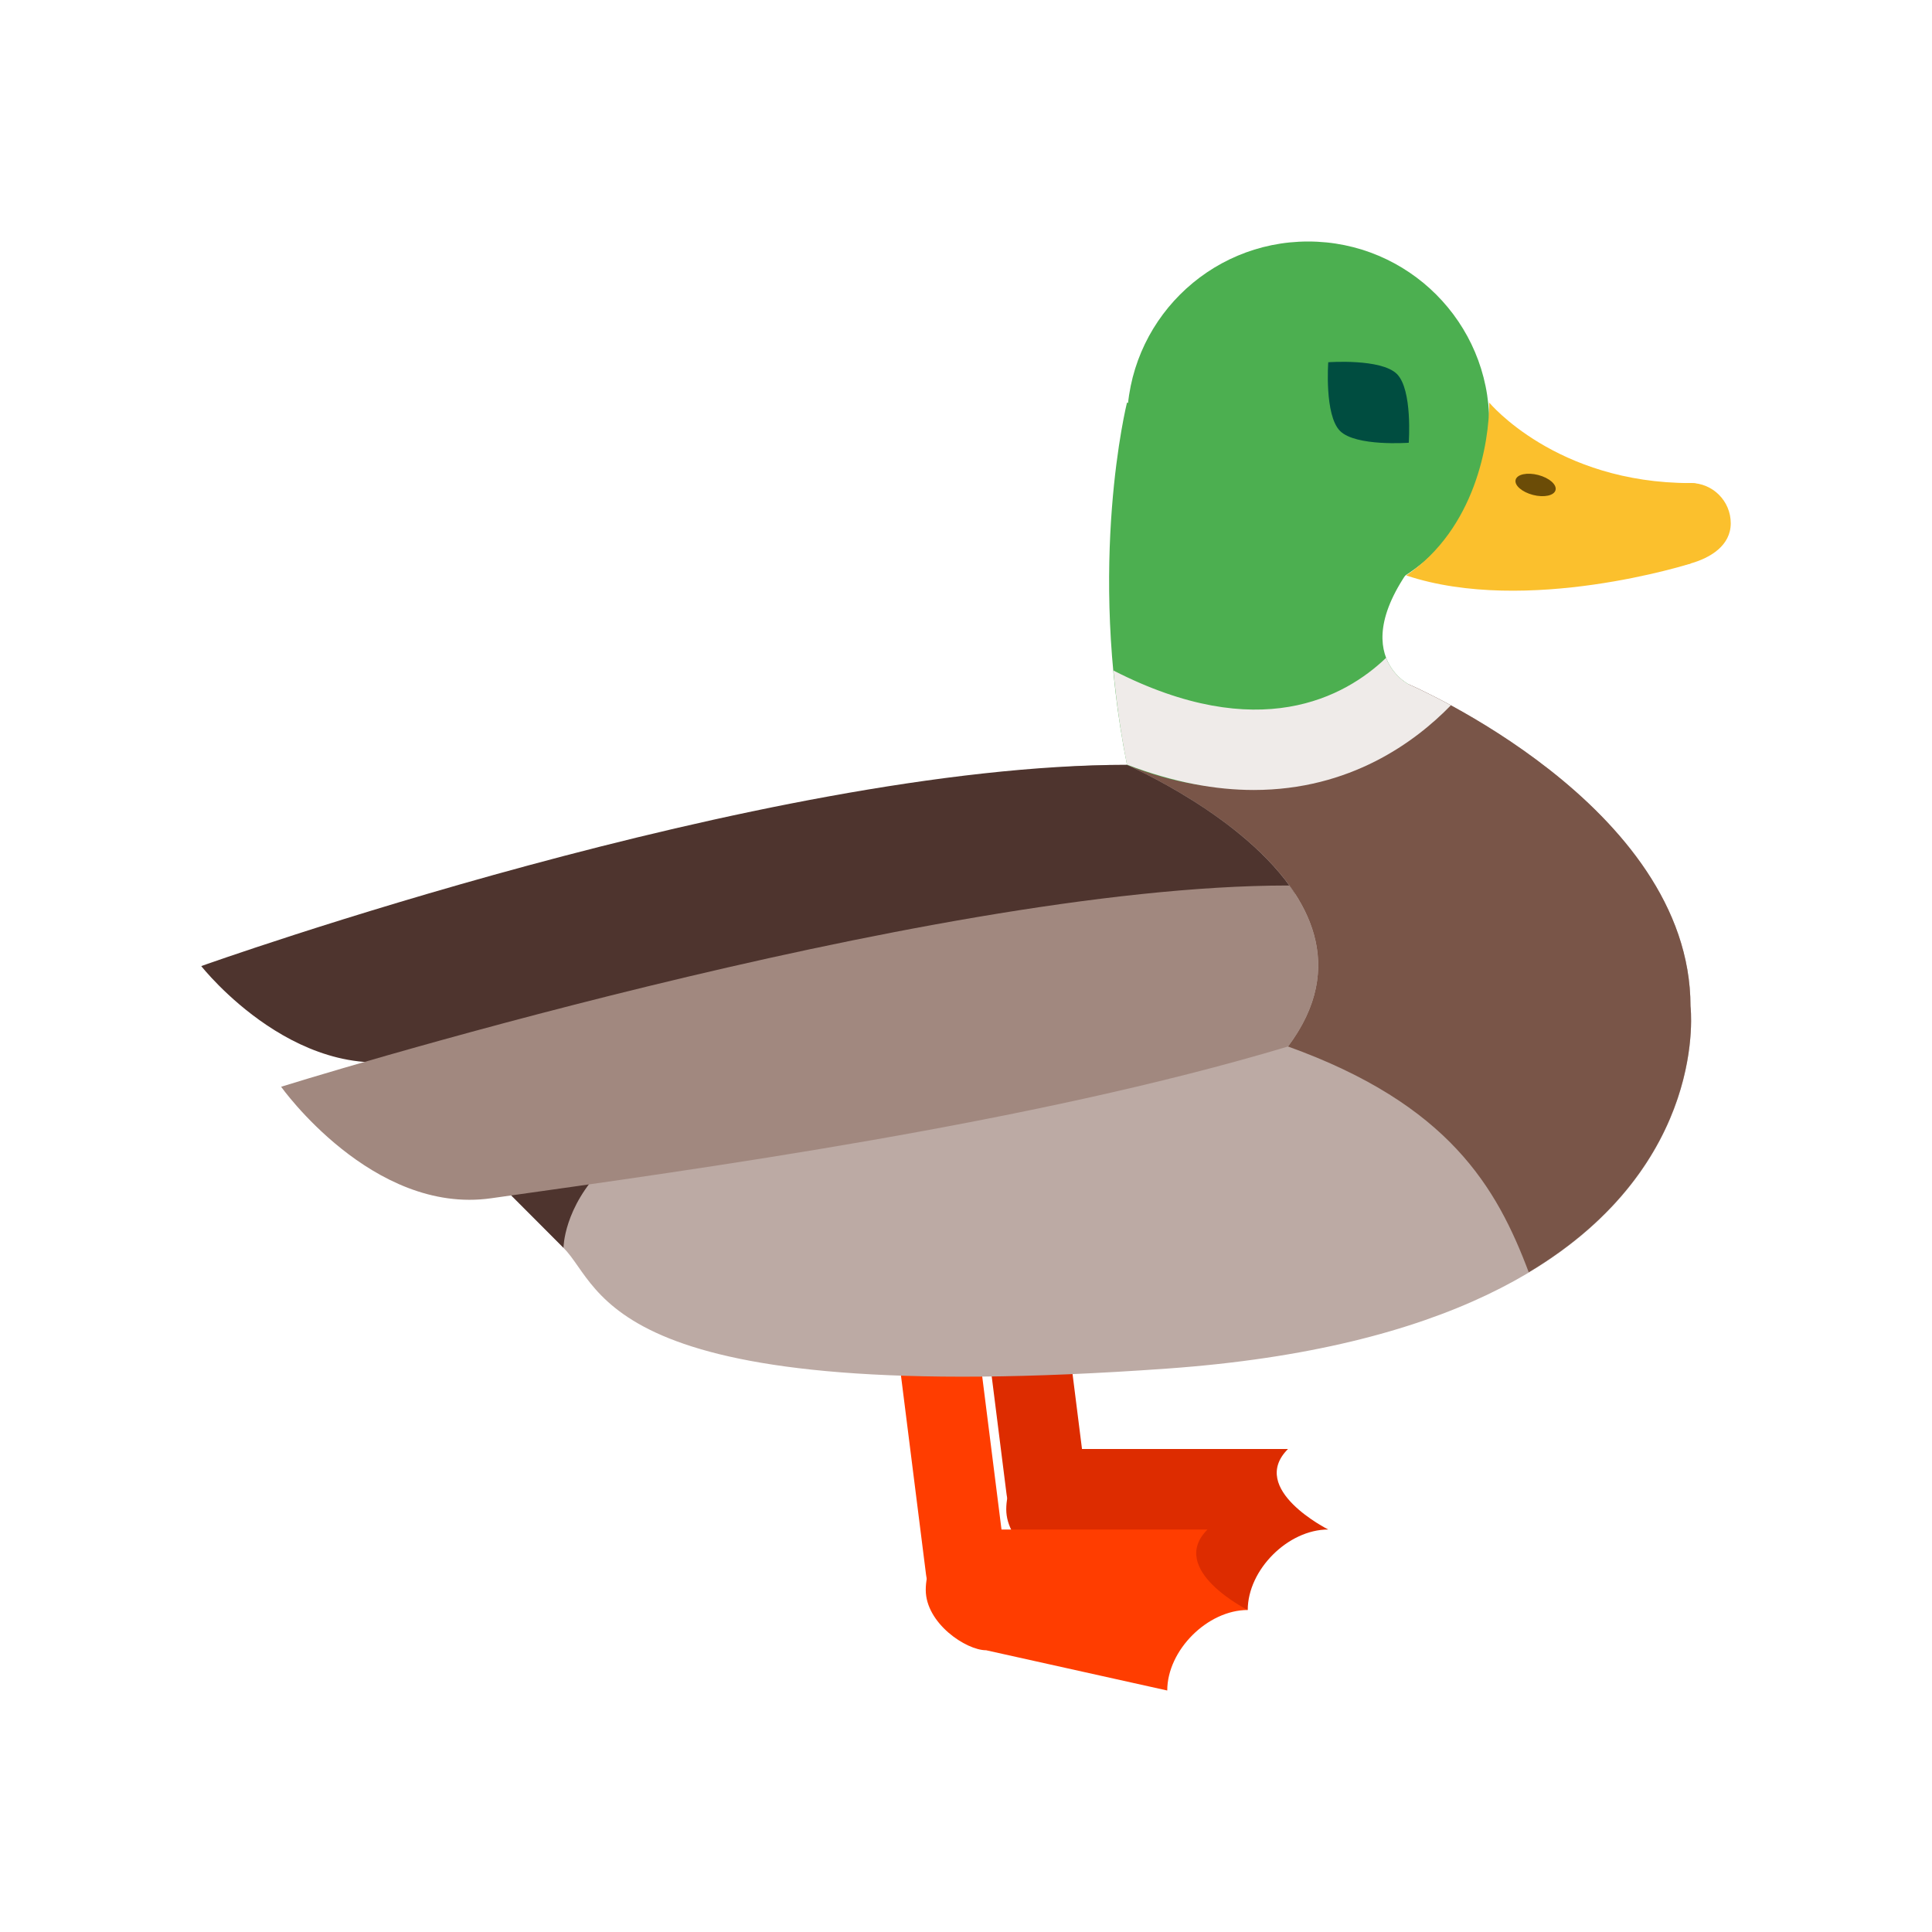
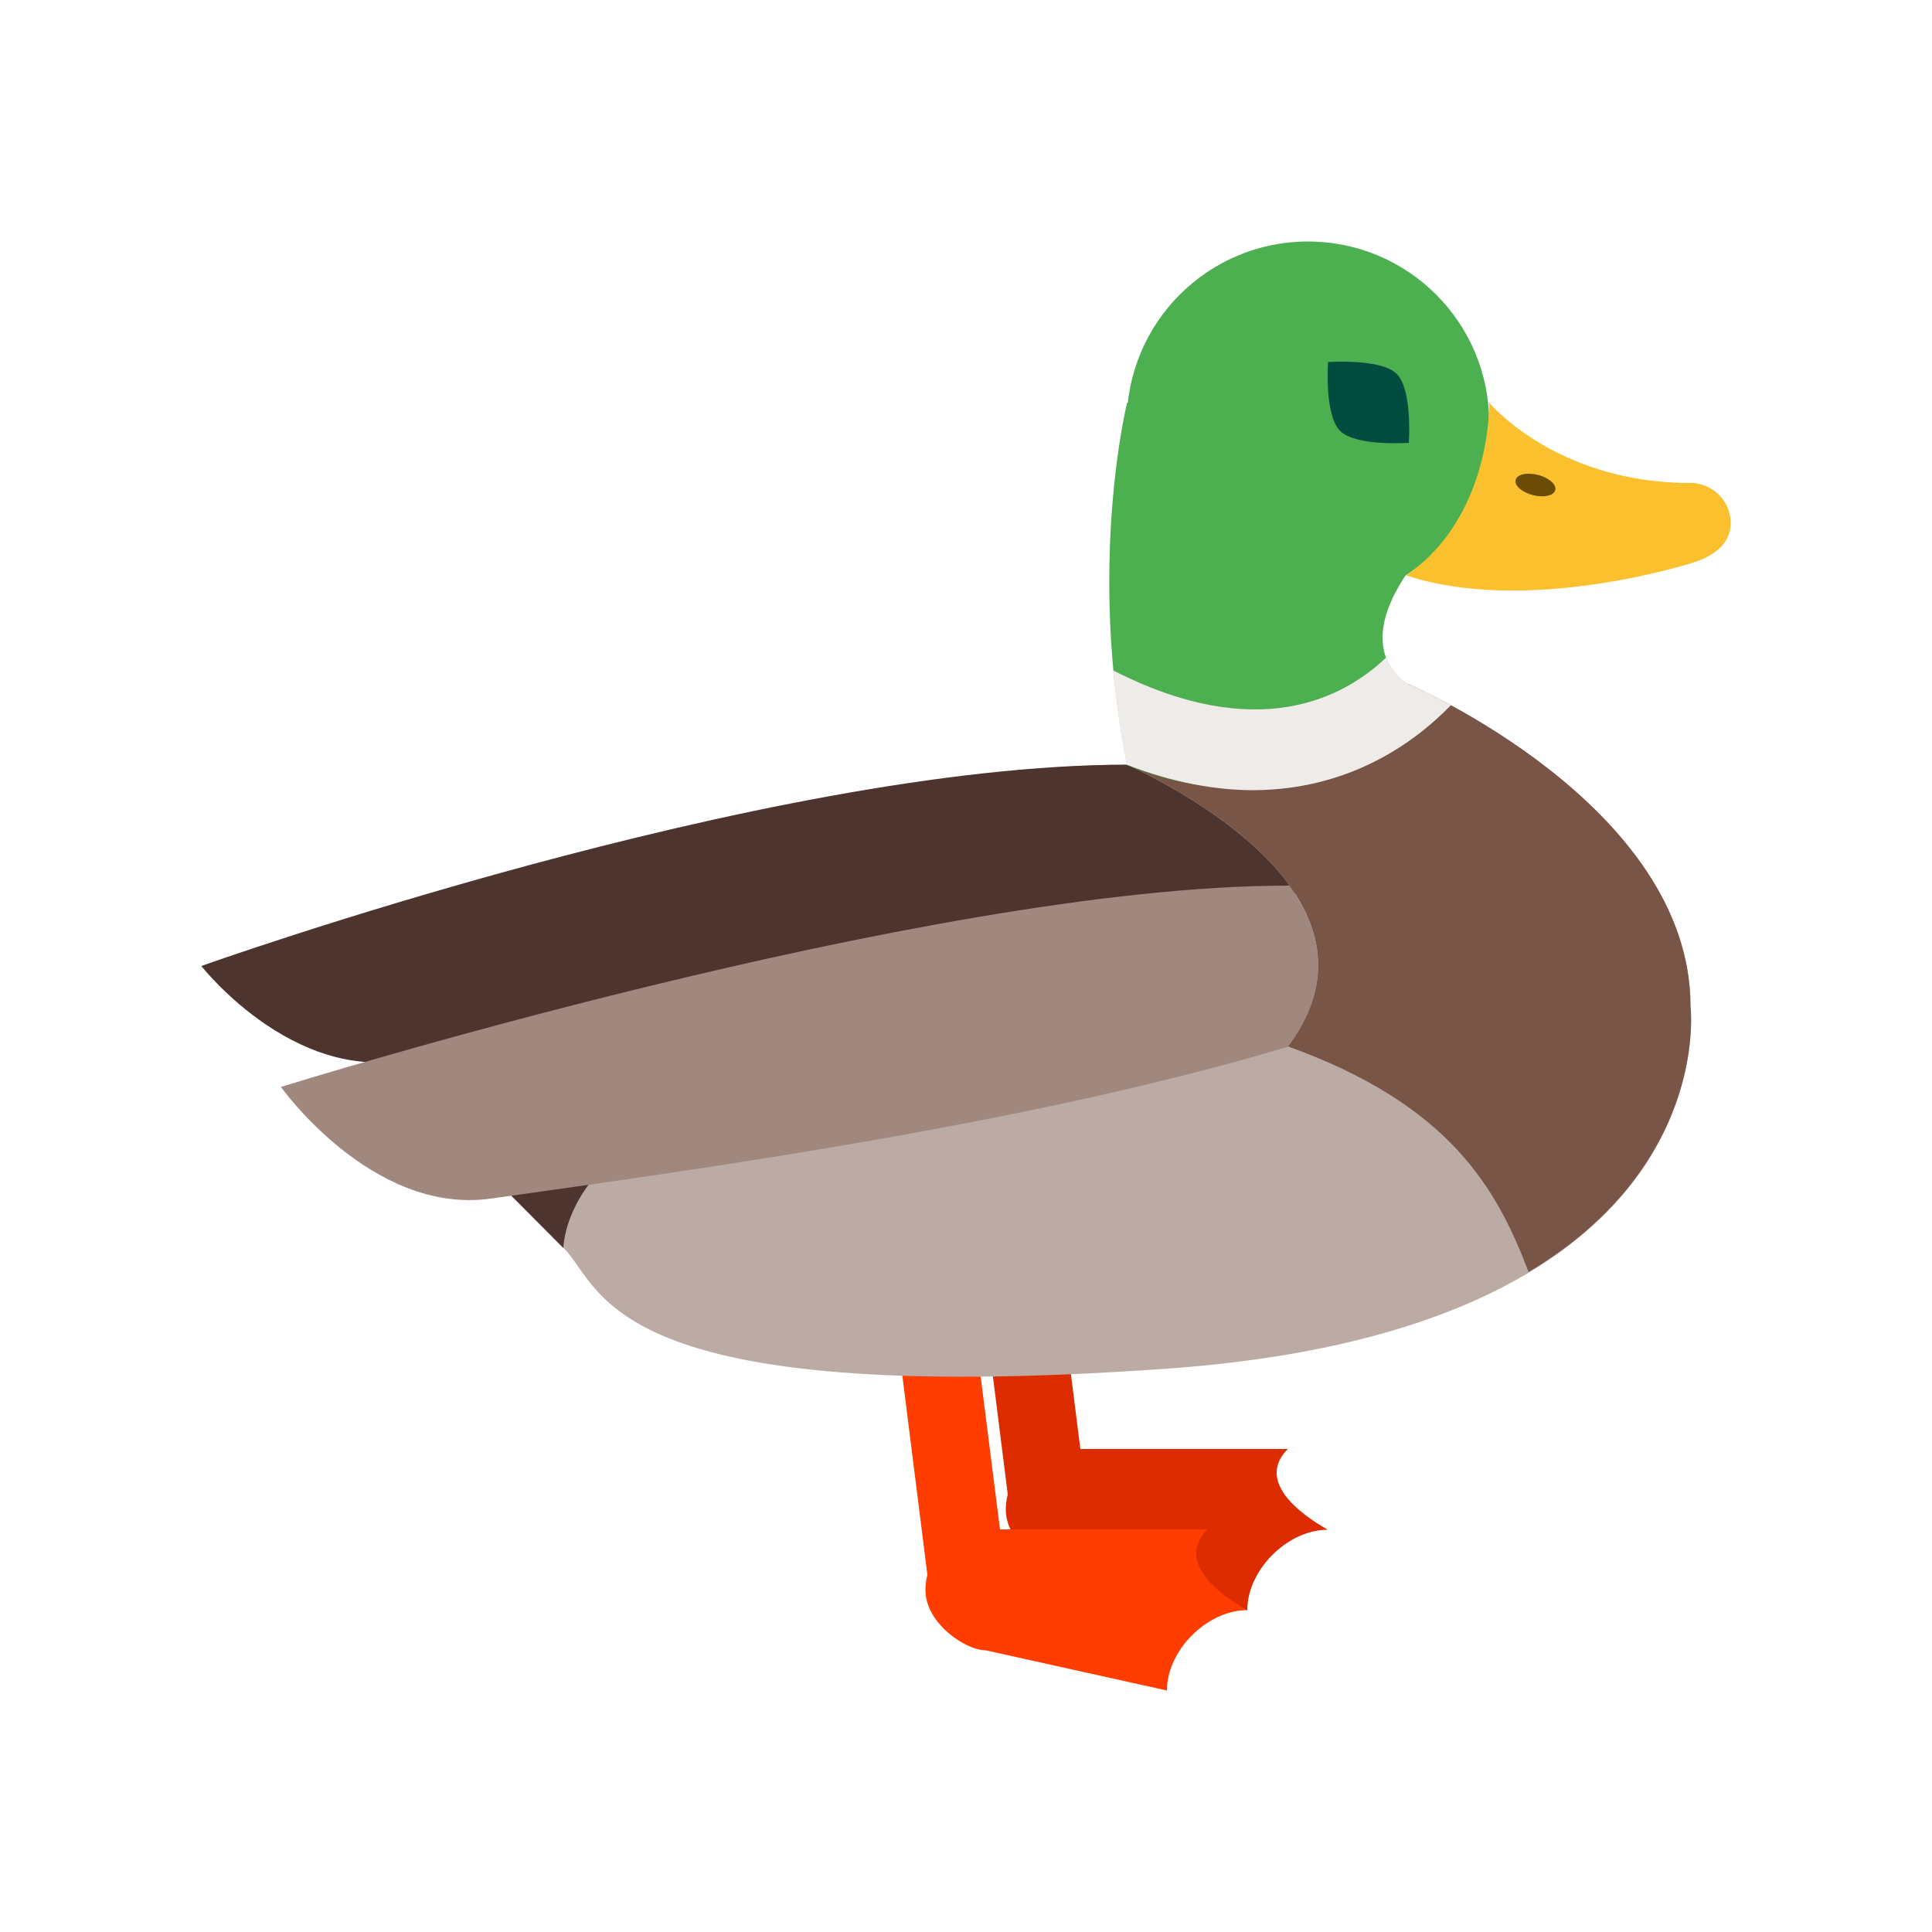
- <svg xmlns="http://www.w3.org/2000/svg" version="1.1" x="0px" y="0px" width="500" height="500" viewBox="0 0 48 48" enable-background="new 0 0 48 48" xml:space="preserve">
+ <svg xmlns="http://www.w3.org/2000/svg" version="1.1" id="Layer_1" x="0px" y="0px" width="500px" height="500px" viewBox="0 0 500 500" enable-background="new 0 0 500 500" xml:space="preserve">
+   <path fill="#DD2C00" d="M333.3,375h-53.7l-9.3-73.5c-0.7-5.5-5.7-9.4-11.2-8.7c-5.5,0.7-9.4,5.7-8.7,11.2l10.4,82.7c0,0,0,0,0,0.1  c-0.3,1.2-0.5,2.5-0.5,3.9c0,8.6,10.4,15.6,15.6,15.6l46.9,10.4c0-10.4,10.4-20.8,20.8-20.8C343.8,395.8,322.9,385.4,333.3,375z" />
+   <path fill="#FF3D00" d="M312.5,395.8h-53.7l-9.3-73.5c-0.7-5.5-5.7-9.4-11.2-8.7c-5.5,0.7-9.4,5.7-8.7,11.2l10.4,82.7c0,0,0,0,0,0.1  c-0.3,1.2-0.5,2.5-0.5,3.9c0,8.6,10.4,15.6,15.6,15.6l46.9,10.4c0-10.4,10.4-20.8,20.8-20.8C322.9,416.7,302.1,406.3,312.5,395.8z" />
+   <path fill="#BCAAA4" d="M364.6,177.1c0,0,72.9,31.2,72.9,83.3c0,0,10.4,83.4-135.4,93.8s-145.8-20.8-156.3-31.3  c-10.4-10.4-62.5-65.8-62.5-65.8s114.6-59.2,208.3-59.2C333.3,197.9,364.6,177.1,364.6,177.1z" />
+   <path fill="#795548" d="M437.5,260.4c0-52.1-72.9-83.3-72.9-83.3s-31.2,20.8-72.9,20.8c0.4,0.4,72.9,31.2,41.6,72.9  c41.7,15,54,36.5,62.3,58.4C442.5,301.2,437.5,260.4,437.5,260.4z" />
  <g>
-     <line stroke="#DD2C00" stroke-width="2" stroke-linecap="round" stroke-linejoin="round" x1="25" y1="29.063" x2="26" y2="37" />
-     <path fill="#DD2C00" d="M33,38c-1,0-2,1-2,2l-4.5-1C26,39,25,38.328,25,37.5l0,0c0-0.828,0.672-1.5,1.5-1.5H32C31,37,33,38,33,38z" />
+     <path fill="#4E342E" d="M125,302.1l20.8,20.9c0,0,0-10.4,10.4-20.9C166.7,291.7,125,302.1,125,302.1z" />
+     <path fill="#4E342E" d="M291.7,197.9c0.7,0,1.4-0.1,2.2-0.1C293.1,197.9,292.4,197.9,291.7,197.9c-93.8,0-239.6,52.1-239.6,52.1   s26,33.2,57.8,23c50.2-16.1,130.9-33.8,225.3-41.7C322.1,211.1,292,198.2,291.7,197.9z" />
  </g>
  <g>
-     <line fill="none" stroke="#FF3D00" stroke-width="2" stroke-linecap="round" stroke-linejoin="round" x1="23" y1="31.063" x2="24" y2="39" />
-     <path fill="#FF3D00" d="M31,40c-1,0-2,1-2,2l-4.5-1C24,41,23,40.328,23,39.5l0,0c0-0.828,0.672-1.5,1.5-1.5H30C29,39,31,40,31,40z" />
+     <circle fill="#4CAF50" cx="338.5" cy="109.4" r="46.9" />
+     <path fill="#4CAF50" d="M291.7,104.2c0,0-10.4,41.7,0,93.8c52.1,20.8,72.9-20.8,72.9-20.8s-20.8-10.4,10.4-41.7L291.7,104.2z" />
  </g>
-   <path fill="#BCAAA4" d="M35,17.002c0,0,7,2.998,7,7.998c0,0,1,8.002-13,9.002s-14-2-15-3C13,30,8,24.688,8,24.688  S19.001,19,28,19.002C32,19.002,35,17.002,35,17.002z" />
-   <path fill="#795548" d="M42,25c0-5-7-7.998-7-7.998s-2.999,1.998-6.997,2C28.043,19.043,35,22,32,26c4,1.438,5.188,3.5,5.981,5.609  C42.482,28.916,42,25,42,25z" />
+   <path fill="#EFEBE9" d="M375.5,182.5c-6.5-3.6-10.9-5.4-10.9-5.4s-4-2-5.9-6.9c-10.6,10.1-32.9,22.6-70.6,3.3  c0.7,7.8,1.8,15.9,3.5,24.4c12.2,4.7,23.1,6.6,32.8,6.6C349.4,204.4,366.3,192,375.5,182.5z" />
  <g>
-     <path fill="#4E342E" d="M12,29l2,2.002c0,0,0-1.002,1-2.002S12,29,12,29z" />
-     <path fill="#4E342E" d="M28.003,19.002c0.07,0,0.138-0.005,0.208-0.006c-0.071,0.001-0.14,0.006-0.211,0.006   c-8.999-0.002-23,5-23,5s2.5,3.186,5.551,2.208c4.821-1.544,12.562-3.243,21.624-4.003C30.918,20.264,28.028,19.028,28.003,19.002z   " />
+     <path fill="#FBC02D" d="M447.9,135.4c0,5.8-5.2,8.9-10.4,10.4c-5.5,1.6-10.4-4.7-10.4-10.4s4.7-10.4,10.4-10.4   C443.3,125,447.9,129.7,447.9,135.4z" />
+     <path fill="#FBC02D" d="M385.4,104.2c0,0,17.2,20.8,52.1,20.8c10.4,0,0,20.8,0,20.8s-42.3,13.5-73.6,3.1   C381.8,136.7,385.4,114.6,385.4,104.2z" />
  </g>
-   <g>
-     <circle fill="#4CAF50" cx="32.5" cy="10.5" r="4.5" />
-     <path fill="#4CAF50" d="M28,10.002c0,0-1,4,0,9c5,2,7-2,7-2s-2-1,1-4L28,10.002z" />
-   </g>
-   <path fill="#EFEBE9" d="M36.047,17.523C35.419,17.182,35,17.002,35,17.002s-0.383-0.192-0.563-0.658  c-1.016,0.973-3.159,2.167-6.775,0.314c0.07,0.746,0.175,1.527,0.337,2.339c1.169,0.447,2.218,0.63,3.149,0.63  C33.543,19.627,35.16,18.435,36.047,17.523z" />
-   <g>
-     <path fill="#FBC02D" d="M43,13c0,0.552-0.5,0.859-1,1c-0.532,0.149-1-0.448-1-1s0.447-1,1-1S43,12.448,43,13z" />
-     <path fill="#FBC02D" d="M37,10.002c0,0,1.656,2,5,2c1,0,0,2,0,2s-4.063,1.295-7.063,0.295C36.656,13.125,37,11.002,37,10.002z" />
-   </g>
-   <path fill="#004D40" d="M34.707,9.293C35.098,9.684,35,11,35,11s-1.316,0.098-1.707-0.293S33,9,33,9S34.316,8.902,34.707,9.293z" />
-   <ellipse transform="matrix(0.9683 0.2497 -0.2497 0.9683 4.2172 -9.1451)" fill="#6B4C07" cx="38.152" cy="12.049" rx="0.512" ry="0.256" />
-   <path fill="#A1887F" d="M32.034,21.999C32.021,21.999,32.013,22,32,22c-8.999,0-25.016,5-25.016,5s2.266,3.188,5.215,2.771  C17.39,29.039,25.626,27.912,32,26C33.139,24.481,32.842,23.114,32.034,21.999z" />
+   <path fill="#004D40" d="M361.5,96.8c4.1,4.1,3.1,17.8,3.1,17.8s-13.7,1-17.8-3.1s-3.1-17.8-3.1-17.8S357.5,92.7,361.5,96.8z" />
+   <ellipse transform="matrix(0.2497 -0.9683 0.9683 0.2497 176.6207 478.9836)" fill="#6B4C07" cx="397.4" cy="125.5" rx="2.7" ry="5.3" />
+   <path fill="#A1887F" d="M333.7,229.2c-0.1,0-0.2,0-0.4,0c-93.7,0-260.6,52.1-260.6,52.1s23.6,33.2,54.3,28.9  c54.1-7.6,139.9-19.4,206.3-39.3C345.2,255,342.1,240.8,333.7,229.2z" />
</svg>
